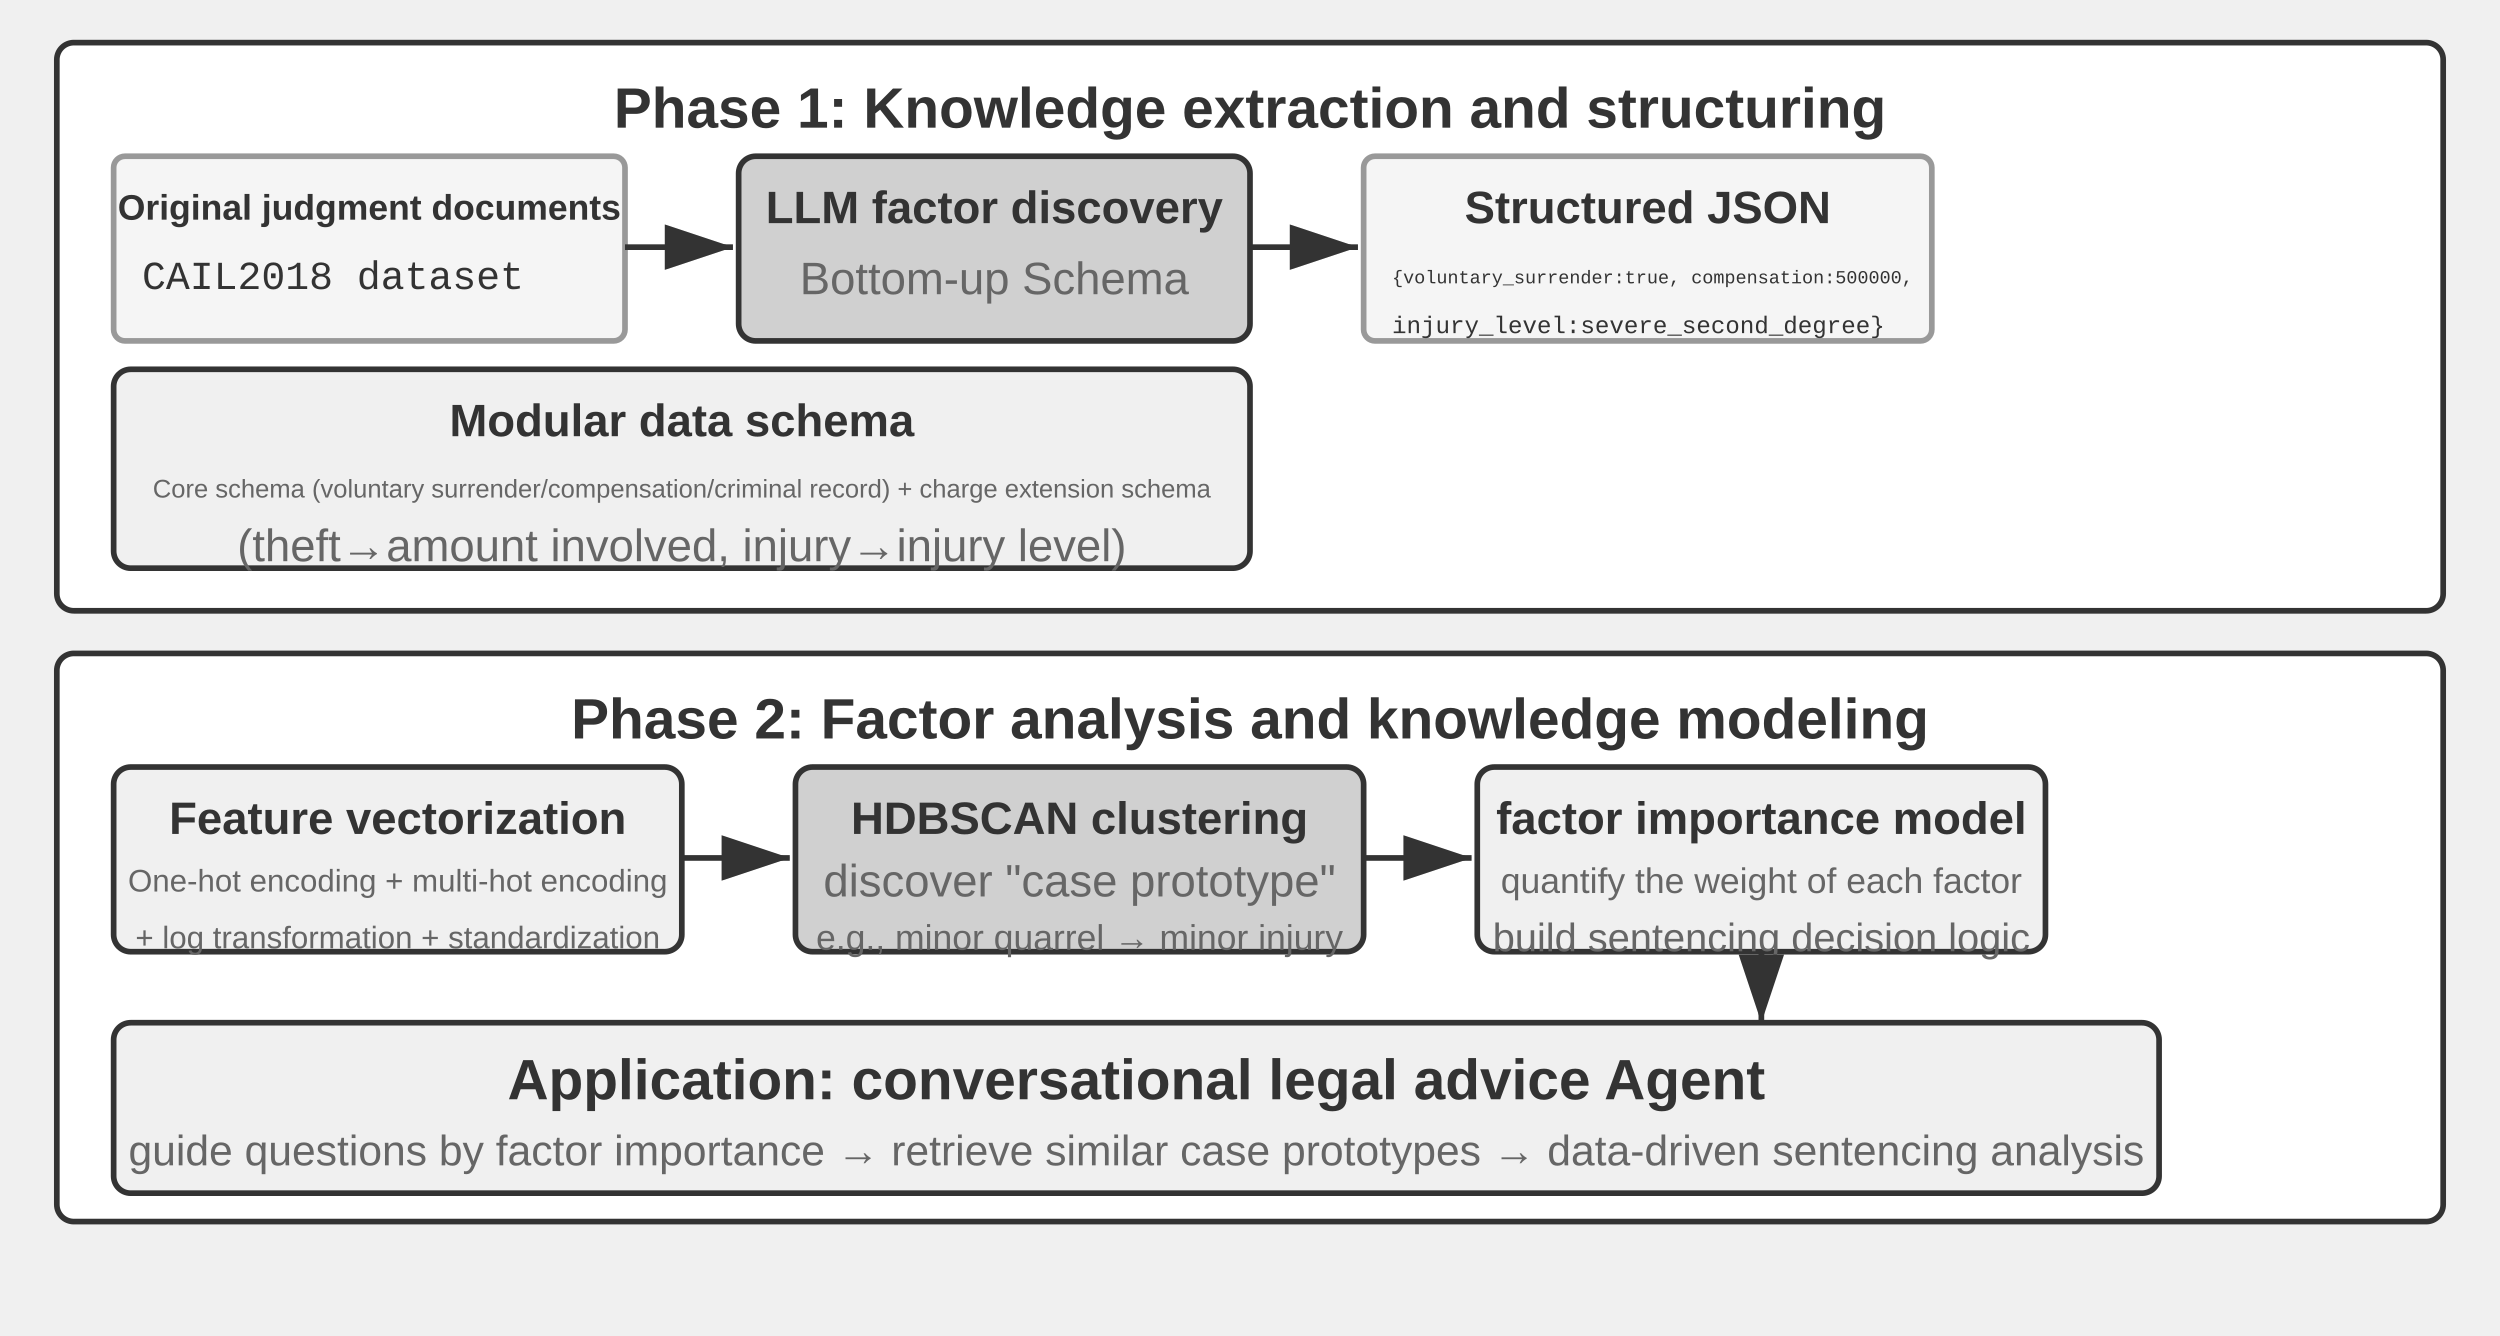
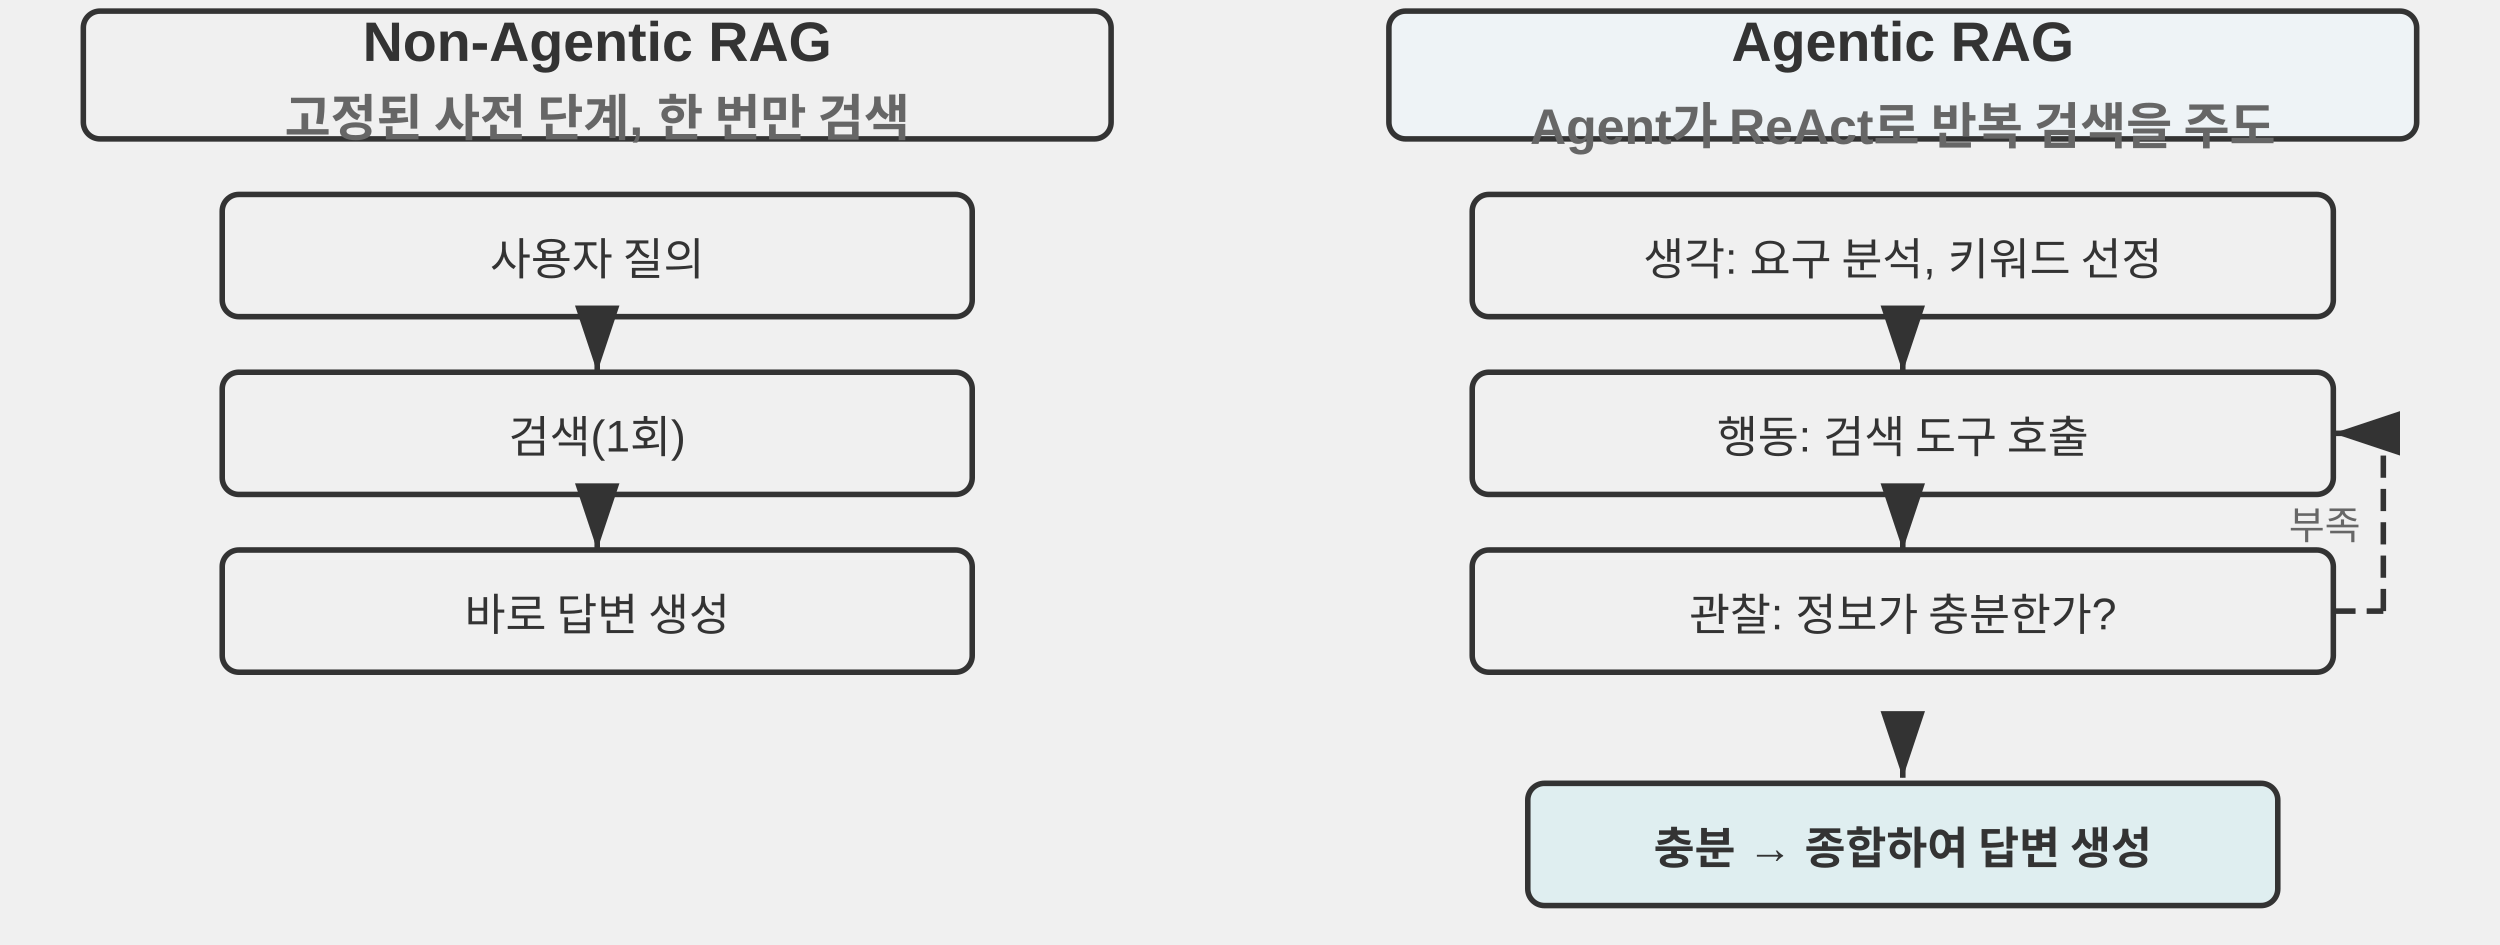
- <svg xmlns="http://www.w3.org/2000/svg" viewBox="0 40 880 470" width="880" height="470" style="background:#ffffff">
+ <svg xmlns="http://www.w3.org/2000/svg" viewBox="0 40 900 340" width="900" height="340" style="background:#ffffff">
  <defs>
    <marker id="ah" markerWidth="12" markerHeight="8" refX="12" refY="4" orient="auto">
      <polygon points="0 0, 12 4, 0 8" fill="#333333" />
    </marker>
    <marker id="ah-light" markerWidth="12" markerHeight="8" refX="12" refY="4" orient="auto">
      <polygon points="0 0, 12 4, 0 8" fill="#999999" />
    </marker>
  </defs>
-   <rect x="20" y="55" width="840" height="200" rx="6" fill="#ffffff" stroke="#333333" stroke-width="2" />
-   <text x="440" y="78" font-family="Arial, 'Helvetica Neue', Helvetica, 'PingFang SC', 'Microsoft YaHei', sans-serif" font-size="20" fill="#333333" text-anchor="middle" dominant-baseline="central" font-weight="bold">Phase 1: Knowledge extraction and structuring</text>
-   <rect x="40" y="95" width="180" height="65" rx="4" fill="#f5f5f5" stroke="#999999" stroke-width="2" />
-   <text x="130" y="113" font-family="Arial, 'Helvetica Neue', Helvetica, 'PingFang SC', 'Microsoft YaHei', sans-serif" font-size="12.5" fill="#333333" text-anchor="middle" dominant-baseline="central" font-weight="bold">Original judgment documents</text>
-   <text x="50" y="138" font-family="'Courier New', Courier, monospace" font-size="14" fill="#333333" text-anchor="start" dominant-baseline="central">CAIL2018 dataset</text>
-   <line x1="220" y1="127" x2="258" y2="127" stroke="#333333" stroke-width="2" marker-end="url(#ah)" />
-   <rect x="260" y="95" width="180" height="65" rx="6" fill="#d0d0d0" stroke="#333333" stroke-width="2" />
-   <text x="350" y="113" font-family="Arial, 'Helvetica Neue', Helvetica, 'PingFang SC', 'Microsoft YaHei', sans-serif" font-size="16" fill="#333333" text-anchor="middle" dominant-baseline="central" font-weight="bold">LLM factor discovery</text>
-   <text x="350" y="138" font-family="Arial, 'Helvetica Neue', Helvetica, 'PingFang SC', 'Microsoft YaHei', sans-serif" font-size="16" fill="#666666" text-anchor="middle" dominant-baseline="central" font-weight="normal">Bottom-up Schema</text>
-   <line x1="440" y1="127" x2="478" y2="127" stroke="#333333" stroke-width="2" marker-end="url(#ah)" />
-   <rect x="480" y="95" width="200" height="65" rx="4" fill="#f5f5f5" stroke="#999999" stroke-width="2" />
-   <text x="580" y="113" font-family="Arial, 'Helvetica Neue', Helvetica, 'PingFang SC', 'Microsoft YaHei', sans-serif" font-size="16" fill="#333333" text-anchor="middle" dominant-baseline="central" font-weight="bold">Structured JSON</text>
-   <text x="490" y="138" font-family="'Courier New', Courier, monospace" font-size="6.5" fill="#333333" text-anchor="start" dominant-baseline="central">{voluntary_surrender:true, compensation:500000,</text>
-   <text x="490" y="155" font-family="'Courier New', Courier, monospace" font-size="8.5" fill="#333333" text-anchor="start" dominant-baseline="central"> injury_level:severe_second_degree}</text>
-   <rect x="40" y="170" width="400" height="70" rx="6" fill="#f0f0f0" stroke="#333333" stroke-width="2" />
-   <text x="240" y="188" font-family="Arial, 'Helvetica Neue', Helvetica, 'PingFang SC', 'Microsoft YaHei', sans-serif" font-size="16" fill="#333333" text-anchor="middle" dominant-baseline="central" font-weight="bold">Modular data schema</text>
-   <text x="240" y="212" font-family="Arial, 'Helvetica Neue', Helvetica, 'PingFang SC', 'Microsoft YaHei', sans-serif" font-size="9" fill="#666666" text-anchor="middle" dominant-baseline="central" font-weight="normal">Core schema (voluntary surrender/compensation/criminal record) + charge extension schema</text>
-   <text x="240" y="232" font-family="Arial, 'Helvetica Neue', Helvetica, 'PingFang SC', 'Microsoft YaHei', sans-serif" font-size="16" fill="#666666" text-anchor="middle" dominant-baseline="central" font-weight="normal">(theft→amount involved, injury→injury level)</text>
-   <rect x="20" y="270" width="840" height="200" rx="6" fill="#ffffff" stroke="#333333" stroke-width="2" />
-   <text x="440" y="293" font-family="Arial, 'Helvetica Neue', Helvetica, 'PingFang SC', 'Microsoft YaHei', sans-serif" font-size="20" fill="#333333" text-anchor="middle" dominant-baseline="central" font-weight="bold">Phase 2: Factor analysis and knowledge modeling</text>
-   <rect x="40" y="310" width="200" height="65" rx="6" fill="#f0f0f0" stroke="#333333" stroke-width="2" />
-   <text x="140" y="328" font-family="Arial, 'Helvetica Neue', Helvetica, 'PingFang SC', 'Microsoft YaHei', sans-serif" font-size="16" fill="#333333" text-anchor="middle" dominant-baseline="central" font-weight="bold">Feature vectorization</text>
-   <text x="140" y="350" font-family="Arial, 'Helvetica Neue', Helvetica, 'PingFang SC', 'Microsoft YaHei', sans-serif" font-size="11" fill="#666666" text-anchor="middle" dominant-baseline="central" font-weight="normal">One-hot encoding + multi-hot encoding</text>
-   <text x="140" y="370" font-family="Arial, 'Helvetica Neue', Helvetica, 'PingFang SC', 'Microsoft YaHei', sans-serif" font-size="11" fill="#666666" text-anchor="middle" dominant-baseline="central" font-weight="normal">+ log transformation + standardization</text>
-   <line x1="240" y1="342" x2="278" y2="342" stroke="#333333" stroke-width="2" marker-end="url(#ah)" />
-   <rect x="280" y="310" width="200" height="65" rx="6" fill="#d0d0d0" stroke="#333333" stroke-width="2" />
-   <text x="380" y="328" font-family="Arial, 'Helvetica Neue', Helvetica, 'PingFang SC', 'Microsoft YaHei', sans-serif" font-size="16" fill="#333333" text-anchor="middle" dominant-baseline="central" font-weight="bold">HDBSCAN clustering</text>
-   <text x="380" y="350" font-family="Arial, 'Helvetica Neue', Helvetica, 'PingFang SC', 'Microsoft YaHei', sans-serif" font-size="16" fill="#666666" text-anchor="middle" dominant-baseline="central" font-weight="normal">discover "case prototype"</text>
-   <text x="380" y="370" font-family="Arial, 'Helvetica Neue', Helvetica, 'PingFang SC', 'Microsoft YaHei', sans-serif" font-size="12.5" fill="#666666" text-anchor="middle" dominant-baseline="central" font-weight="normal">e.g., minor quarrel → minor injury</text>
-   <line x1="480" y1="342" x2="518" y2="342" stroke="#333333" stroke-width="2" marker-end="url(#ah)" />
-   <rect x="520" y="310" width="200" height="65" rx="6" fill="#f0f0f0" stroke="#333333" stroke-width="2" />
-   <text x="620" y="328" font-family="Arial, 'Helvetica Neue', Helvetica, 'PingFang SC', 'Microsoft YaHei', sans-serif" font-size="16" fill="#333333" text-anchor="middle" dominant-baseline="central" font-weight="bold">factor importance model</text>
-   <text x="620" y="350" font-family="Arial, 'Helvetica Neue', Helvetica, 'PingFang SC', 'Microsoft YaHei', sans-serif" font-size="12.5" fill="#666666" text-anchor="middle" dominant-baseline="central" font-weight="normal">quantify the weight of each factor</text>
-   <text x="620" y="370" font-family="Arial, 'Helvetica Neue', Helvetica, 'PingFang SC', 'Microsoft YaHei', sans-serif" font-size="14" fill="#666666" text-anchor="middle" dominant-baseline="central" font-weight="normal">build sentencing decision logic</text>
-   <line x1="620" y1="375" x2="620" y2="400" stroke="#333333" stroke-width="2" marker-end="url(#ah)" />
-   <rect x="40" y="400" width="720" height="60" rx="6" fill="#f0f0f0" stroke="#333333" stroke-width="2" />
-   <text x="400" y="420" font-family="Arial, 'Helvetica Neue', Helvetica, 'PingFang SC', 'Microsoft YaHei', sans-serif" font-size="20" fill="#333333" text-anchor="middle" dominant-baseline="central" font-weight="bold">Application: conversational legal advice Agent</text>
-   <text x="400" y="445" font-family="Arial, 'Helvetica Neue', Helvetica, 'PingFang SC', 'Microsoft YaHei', sans-serif" font-size="15" fill="#666666" text-anchor="middle" dominant-baseline="central" font-weight="normal">guide questions by factor importance → retrieve similar case prototypes → data-driven sentencing analysis</text>
+   <rect x="30" y="44" width="370" height="46" rx="6" fill="#f0f0f0" stroke="#333333" stroke-width="2" />
+   <text x="215.0" y="55.0" font-family="'Apple SD Gothic Neo', 'Malgun Gothic', Arial, sans-serif" font-size="20" fill="#333333" text-anchor="middle" dominant-baseline="central" font-weight="bold">Non-Agentic RAG</text>
+   <text x="215.0" y="81.0" font-family="'Apple SD Gothic Neo', 'Malgun Gothic', Arial, sans-serif" font-size="18" fill="#666666" text-anchor="middle" dominant-baseline="central" font-weight="bold">고정된 사전 단계, 한 번만 검색</text>
+   <rect x="80" y="110" width="270" height="44" rx="6" fill="#f0f0f0" stroke="#333333" stroke-width="2" />
+   <text x="215.0" y="132" font-family="'Apple SD Gothic Neo', 'Malgun Gothic', Arial, sans-serif" font-size="16" fill="#333333" text-anchor="middle" dominant-baseline="central" font-weight="normal">사용자 질의</text>
+   <line x1="215.0" y1="156" x2="215.0" y2="174" stroke="#333333" stroke-width="2" marker-end="url(#ah)" />
+   <rect x="80" y="174" width="270" height="44" rx="6" fill="#f0f0f0" stroke="#333333" stroke-width="2" />
+   <text x="215.0" y="196" font-family="'Apple SD Gothic Neo', 'Malgun Gothic', Arial, sans-serif" font-size="16" fill="#333333" text-anchor="middle" dominant-baseline="central" font-weight="normal">검색(1회)</text>
+   <line x1="215.0" y1="220" x2="215.0" y2="238" stroke="#333333" stroke-width="2" marker-end="url(#ah)" />
+   <rect x="80" y="238" width="270" height="44" rx="6" fill="#f0f0f0" stroke="#333333" stroke-width="2" />
+   <text x="215.0" y="260" font-family="'Apple SD Gothic Neo', 'Malgun Gothic', Arial, sans-serif" font-size="16" fill="#333333" text-anchor="middle" dominant-baseline="central" font-weight="normal">바로 답변 생성</text>
+   <rect x="500" y="44" width="370" height="46" rx="6" fill="#eef3f6" stroke="#333333" stroke-width="2" />
+   <text x="685.0" y="55.0" font-family="'Apple SD Gothic Neo', 'Malgun Gothic', Arial, sans-serif" font-size="20" fill="#333333" text-anchor="middle" dominant-baseline="central" font-weight="bold">Agentic RAG</text>
+   <text x="685.0" y="81.0" font-family="'Apple SD Gothic Neo', 'Malgun Gothic', Arial, sans-serif" font-size="18" fill="#666666" text-anchor="middle" dominant-baseline="central" font-weight="bold">Agent가 ReAct로 반복 검색을 주도</text>
+   <rect x="530" y="110" width="310" height="44" rx="6" fill="#f0f0f0" stroke="#333333" stroke-width="2" />
+   <text x="685.0" y="132" font-family="'Apple SD Gothic Neo', 'Malgun Gothic', Arial, sans-serif" font-size="16" fill="#333333" text-anchor="middle" dominant-baseline="central" font-weight="normal">생각: 요구 분석, 키워드 선정</text>
+   <line x1="685.0" y1="156" x2="685.0" y2="174" stroke="#333333" stroke-width="2" marker-end="url(#ah)" />
+   <rect x="530" y="174" width="310" height="44" rx="6" fill="#f0f0f0" stroke="#333333" stroke-width="2" />
+   <text x="685.0" y="196" font-family="'Apple SD Gothic Neo', 'Malgun Gothic', Arial, sans-serif" font-size="16" fill="#333333" text-anchor="middle" dominant-baseline="central" font-weight="normal">행동: 검색 도구 호출</text>
+   <line x1="685.0" y1="220" x2="685.0" y2="238" stroke="#333333" stroke-width="2" marker-end="url(#ah)" />
+   <rect x="530" y="238" width="310" height="44" rx="6" fill="#f0f0f0" stroke="#333333" stroke-width="2" />
+   <text x="685.0" y="260" font-family="'Apple SD Gothic Neo', 'Malgun Gothic', Arial, sans-serif" font-size="16" fill="#333333" text-anchor="middle" dominant-baseline="central" font-weight="normal">관찰: 정보가 충분한가?</text>
+   <line x1="840" y1="260" x2="858" y2="260" stroke="#333333" stroke-width="2" stroke-dasharray="8,4" />
+   <line x1="858" y1="260" x2="858" y2="196" stroke="#333333" stroke-width="2" stroke-dasharray="8,4" />
+   <line x1="858" y1="196" x2="840" y2="196" stroke="#333333" stroke-width="2" stroke-dasharray="8,4" marker-end="url(#ah)" />
+   <text x="824" y="228.0" font-family="'Apple SD Gothic Neo', 'Malgun Gothic', Arial, sans-serif" font-size="14" fill="#666666" text-anchor="start" dominant-baseline="central" font-weight="normal">부족</text>
+   <line x1="685.0" y1="302" x2="685.0" y2="320" stroke="#333333" stroke-width="2" marker-end="url(#ah)" />
+   <rect x="550" y="322" width="270" height="44" rx="6" fill="#dfeef0" stroke="#333333" stroke-width="2" />
+   <text x="685.0" y="344" font-family="'Apple SD Gothic Neo', 'Malgun Gothic', Arial, sans-serif" font-size="16" fill="#333333" text-anchor="middle" dominant-baseline="central" font-weight="bold">충분 → 종합하여 답변 생성</text>
</svg>
